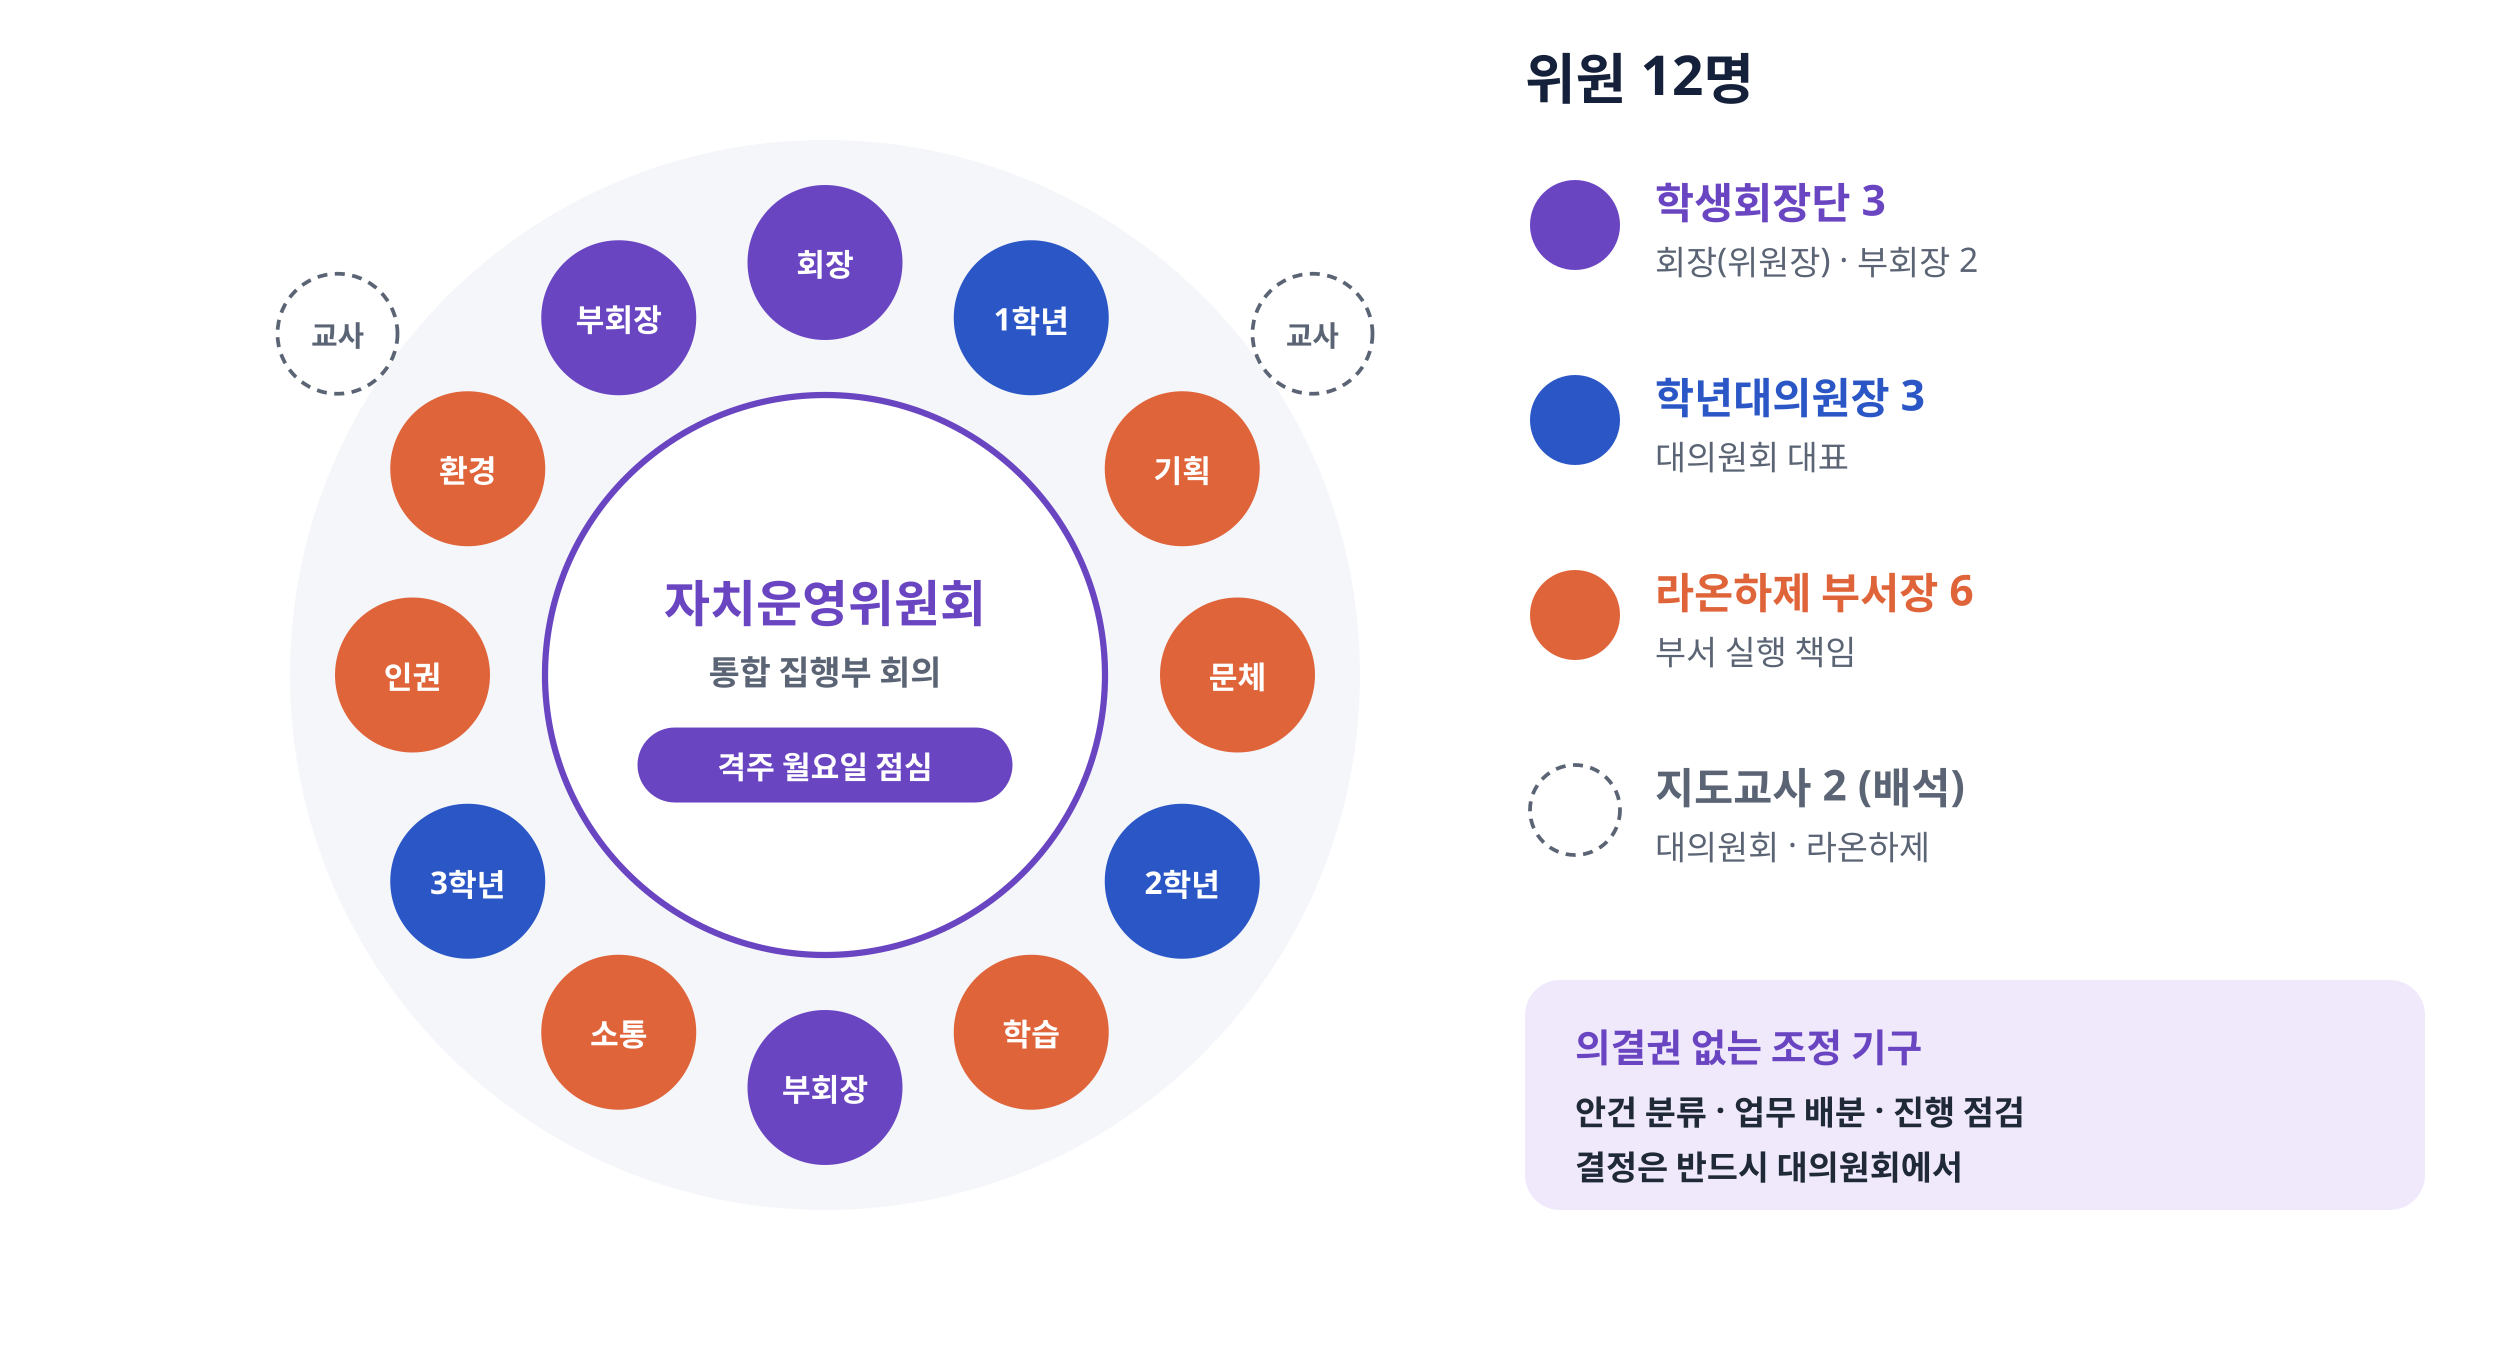
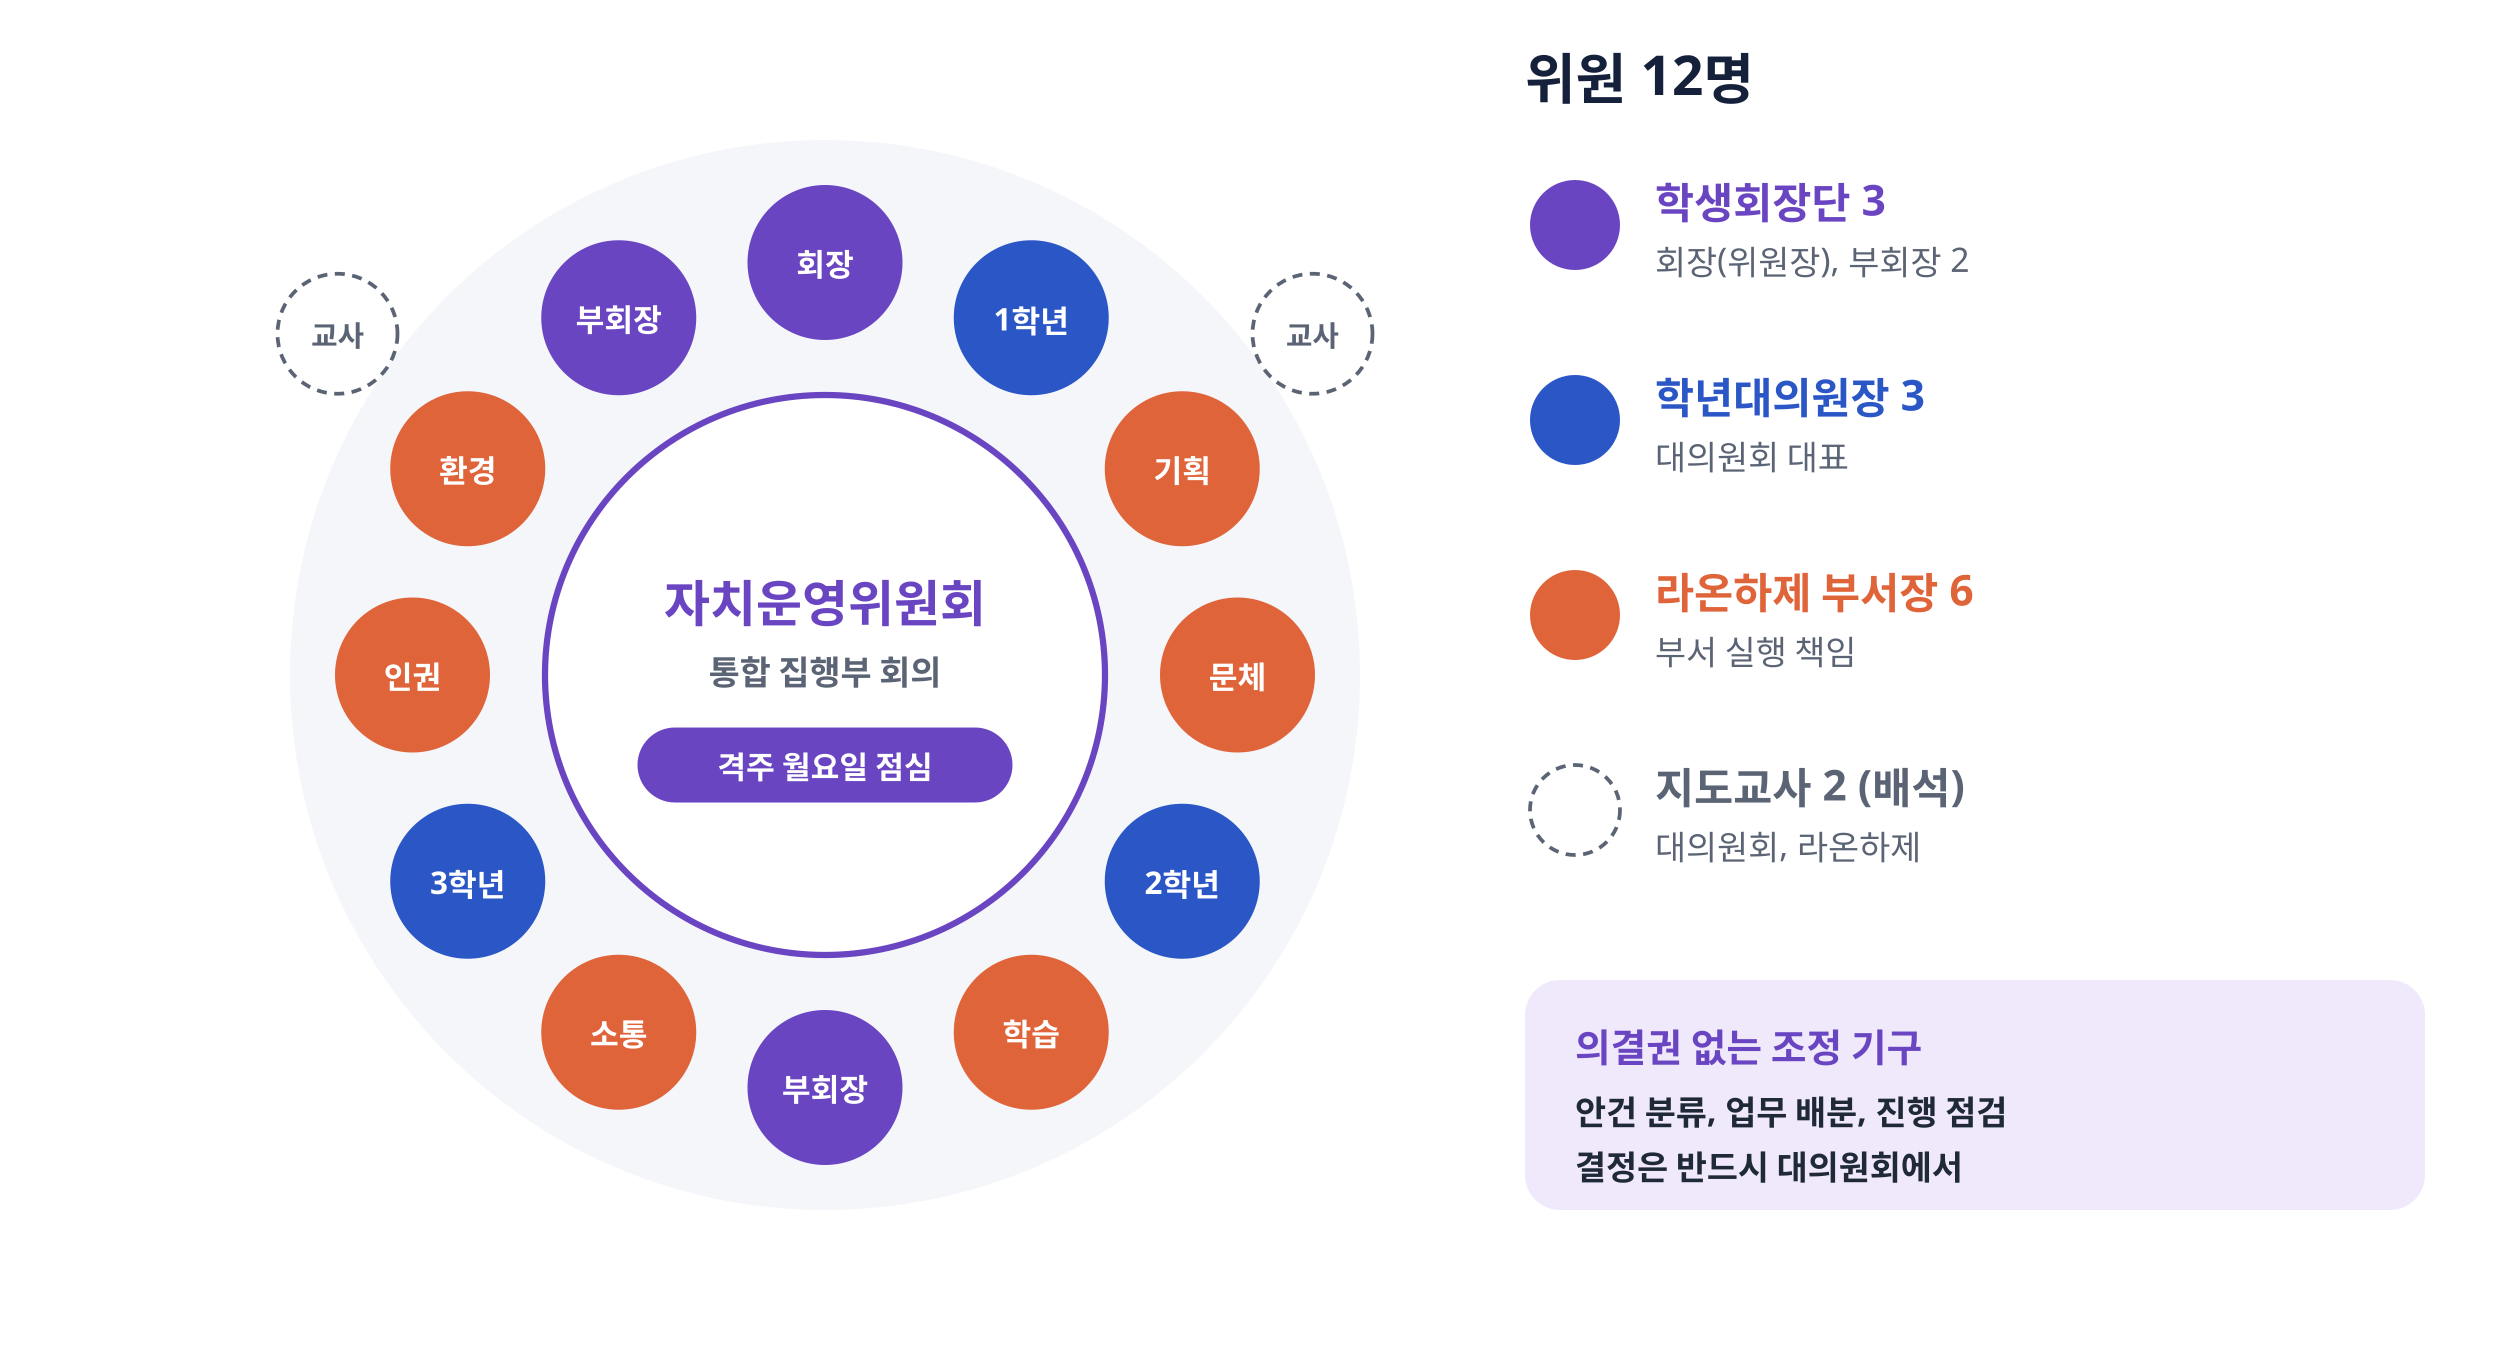
<svg xmlns="http://www.w3.org/2000/svg" viewBox="0 0 1000 540" width="1000" height="540" font-family="Pretendard, 'Pretendard Variable', 'Apple SD Gothic Neo', 'Malgun Gothic', sans-serif" role="img" aria-label="자치운영위원회 구성">
  <defs>
    <marker id="ah-muted" viewBox="0 0 10 10" refX="8.5" refY="5" markerWidth="7" markerHeight="7" orient="auto-start-reverse">
      <path d="M0,0 L10,5 L0,10 z" fill="#5B6474" />
    </marker>
    <marker id="ah-del" viewBox="0 0 10 10" refX="8.5" refY="5" markerWidth="7" markerHeight="7" orient="auto-start-reverse">
      <path d="M0,0 L10,5 L0,10 z" fill="#2A56C6" />
    </marker>
    <marker id="ah-raon" viewBox="0 0 10 10" refX="8.5" refY="5" markerWidth="7" markerHeight="7" orient="auto-start-reverse">
      <path d="M0,0 L10,5 L0,10 z" fill="#E0643A" />
    </marker>
    <marker id="ah-lead" viewBox="0 0 10 10" refX="8.5" refY="5" markerWidth="7" markerHeight="7" orient="auto-start-reverse">
      <path d="M0,0 L10,5 L0,10 z" fill="#6A45C2" />
    </marker>
    <marker id="ah-ink" viewBox="0 0 10 10" refX="8.5" refY="5" markerWidth="7" markerHeight="7" orient="auto-start-reverse">
      <path d="M0,0 L10,5 L0,10 z" fill="#15213B" />
    </marker>
    <marker id="ah-ok" viewBox="0 0 10 10" refX="8.5" refY="5" markerWidth="7" markerHeight="7" orient="auto-start-reverse">
      <path d="M0,0 L10,5 L0,10 z" fill="#14866D" />
    </marker>
    <marker id="ah-gold" viewBox="0 0 10 10" refX="8.5" refY="5" markerWidth="7" markerHeight="7" orient="auto-start-reverse">
      <path d="M0,0 L10,5 L0,10 z" fill="#C4A26A" />
    </marker>
  </defs>
  <rect width="1000" height="540" fill="#fff" />
  <circle cx="330" cy="270" r="214" fill="#F4F6FA" />
  <circle cx="330" cy="270" r="112" fill="#fff" stroke="#6A45C2" stroke-width="2.5" />
  <text x="330" y="240" font-size="20" font-weight="800" fill="#6A45C2" text-anchor="middle" dominant-baseline="central">자치운영위원회</text>
  <text x="330" y="268" font-size="13.5" font-weight="600" fill="#5B6474" text-anchor="middle" dominant-baseline="central">통합 집행부 회의</text>
  <rect x="255.0" y="291.0" width="150" height="30" rx="15.0" fill="#6A45C2" stroke="none" stroke-width="1.5" />
  <text x="330" y="306" font-size="12.5" font-weight="700" fill="#fff" text-anchor="middle" dominant-baseline="central">격주 월요일 점심</text>
  <circle cx="330.0" cy="105.0" r="31" fill="#6A45C2" />
  <text x="330.0" y="105.0" font-size="12.5" font-weight="800" fill="#fff" text-anchor="middle" dominant-baseline="central">회장</text>
  <circle cx="412.5" cy="127.1" r="31" fill="#2A56C6" />
  <text x="412.5" y="127.106" font-size="12.5" font-weight="800" fill="#fff" text-anchor="middle" dominant-baseline="central">1학년</text>
  <circle cx="472.9" cy="187.5" r="31" fill="#E0643A" />
  <text x="472.894" y="187.5" font-size="12.5" font-weight="800" fill="#fff" text-anchor="middle" dominant-baseline="central">기획</text>
  <circle cx="495.0" cy="270.0" r="31" fill="#E0643A" />
  <text x="495.0" y="270.0" font-size="12.5" font-weight="800" fill="#fff" text-anchor="middle" dominant-baseline="central">문체</text>
  <circle cx="472.9" cy="352.5" r="31" fill="#2A56C6" />
  <text x="472.894" y="352.5" font-size="12.5" font-weight="800" fill="#fff" text-anchor="middle" dominant-baseline="central">2학년</text>
  <circle cx="412.5" cy="412.9" r="31" fill="#E0643A" />
  <text x="412.5" y="412.894" font-size="12.5" font-weight="800" fill="#fff" text-anchor="middle" dominant-baseline="central">학습</text>
  <circle cx="330.0" cy="435.0" r="31" fill="#6A45C2" />
  <text x="330.0" y="435.0" font-size="12.5" font-weight="800" fill="#fff" text-anchor="middle" dominant-baseline="central">부회장</text>
  <circle cx="247.5" cy="412.9" r="31" fill="#E0643A" />
  <text x="247.5" y="412.894" font-size="12.5" font-weight="800" fill="#fff" text-anchor="middle" dominant-baseline="central">소통</text>
  <circle cx="187.1" cy="352.5" r="31" fill="#2A56C6" />
  <text x="187.106" y="352.5" font-size="12.5" font-weight="800" fill="#fff" text-anchor="middle" dominant-baseline="central">3학년</text>
  <circle cx="165.0" cy="270.0" r="31" fill="#E0643A" />
  <text x="165.0" y="270.0" font-size="12.5" font-weight="800" fill="#fff" text-anchor="middle" dominant-baseline="central">인권</text>
  <circle cx="187.1" cy="187.5" r="31" fill="#E0643A" />
  <text x="187.106" y="187.5" font-size="12.5" font-weight="800" fill="#fff" text-anchor="middle" dominant-baseline="central">환경</text>
  <circle cx="247.5" cy="127.1" r="31" fill="#6A45C2" />
  <text x="247.5" y="127.106" font-size="12.5" font-weight="800" fill="#fff" text-anchor="middle" dominant-baseline="central">부회장</text>
  <circle cx="525.0" cy="133.5" r="24" fill="#fff" stroke="#5B6474" stroke-width="1.5" stroke-dasharray="4 3" />
  <text x="524.958" y="133.489" font-size="11.5" font-weight="700" fill="#5B6474" text-anchor="middle" dominant-baseline="central">교사</text>
  <circle cx="135.0" cy="133.5" r="24" fill="#fff" stroke="#5B6474" stroke-width="1.5" stroke-dasharray="4 3" />
  <text x="135.042" y="133.489" font-size="11.5" font-weight="700" fill="#5B6474" text-anchor="middle" dominant-baseline="central">교사</text>
  <circle cx="630" cy="90" r="18" fill="#6A45C2" />
  <text x="662" y="80" font-size="17" font-weight="800" fill="#6A45C2" text-anchor="start" dominant-baseline="central">학생회장단 3</text>
-   <text x="662" y="104" font-size="13.5" font-weight="500" fill="#5B6474" text-anchor="start" dominant-baseline="central">회장(위원장) · 부회장 2</text>
+   <text x="662" y="104" font-size="13.5" font-weight="500" fill="#5B6474" text-anchor="start" dominant-baseline="central">회장(위원장), 부회장 2</text>
  <circle cx="630" cy="168" r="18" fill="#2A56C6" />
  <text x="662" y="158" font-size="17" font-weight="800" fill="#2A56C6" text-anchor="start" dominant-baseline="central">학년대의원장 3</text>
  <text x="662" y="182" font-size="13.5" font-weight="500" fill="#5B6474" text-anchor="start" dominant-baseline="central">대의원회 대표</text>
  <circle cx="630" cy="246" r="18" fill="#E0643A" />
  <text x="662" y="236" font-size="17" font-weight="800" fill="#E0643A" text-anchor="start" dominant-baseline="central">라온하제 부서장 6</text>
  <text x="662" y="260" font-size="13.5" font-weight="500" fill="#5B6474" text-anchor="start" dominant-baseline="central">부서 실행 책임</text>
  <circle cx="630" cy="324" r="18" fill="#fff" stroke="#5B6474" stroke-width="1.5" stroke-dasharray="4 3" />
  <text x="662" y="314" font-size="17" font-weight="800" fill="#5B6474" text-anchor="start" dominant-baseline="central">지도교사 2 (배석)</text>
-   <text x="662" y="338" font-size="13.5" font-weight="500" fill="#5B6474" text-anchor="start" dominant-baseline="central">대의원회 · 라온하제</text>
+   <text x="662" y="338" font-size="13.5" font-weight="500" fill="#5B6474" text-anchor="start" dominant-baseline="central">대의원회, 라온하제</text>
  <rect x="610" y="392" width="360" height="92" rx="14" fill="#EFE9FB" stroke="none" stroke-width="0" />
  <text x="630" y="418" font-size="15.5" font-weight="800" fill="#6A45C2" text-anchor="start" dominant-baseline="central">의결권 없는 조정 기구</text>
-   <text x="630" y="444" font-size="13.5" font-weight="600" fill="#1F2937" text-anchor="start" dominant-baseline="central">안건 분류 · 업무 배분 · 진행 점검</text>
+   <text x="630" y="444" font-size="13.5" font-weight="600" fill="#1F2937" text-anchor="start" dominant-baseline="central">안건 분류, 업무 배분, 진행 점검</text>
  <text x="630" y="466" font-size="13.5" font-weight="600" fill="#1F2937" text-anchor="start" dominant-baseline="central">결정은 반드시 대의원회에서</text>
  <text x="610" y="30" font-size="22" font-weight="800" fill="#15213B" text-anchor="start" dominant-baseline="central">위원 12명</text>
</svg>
